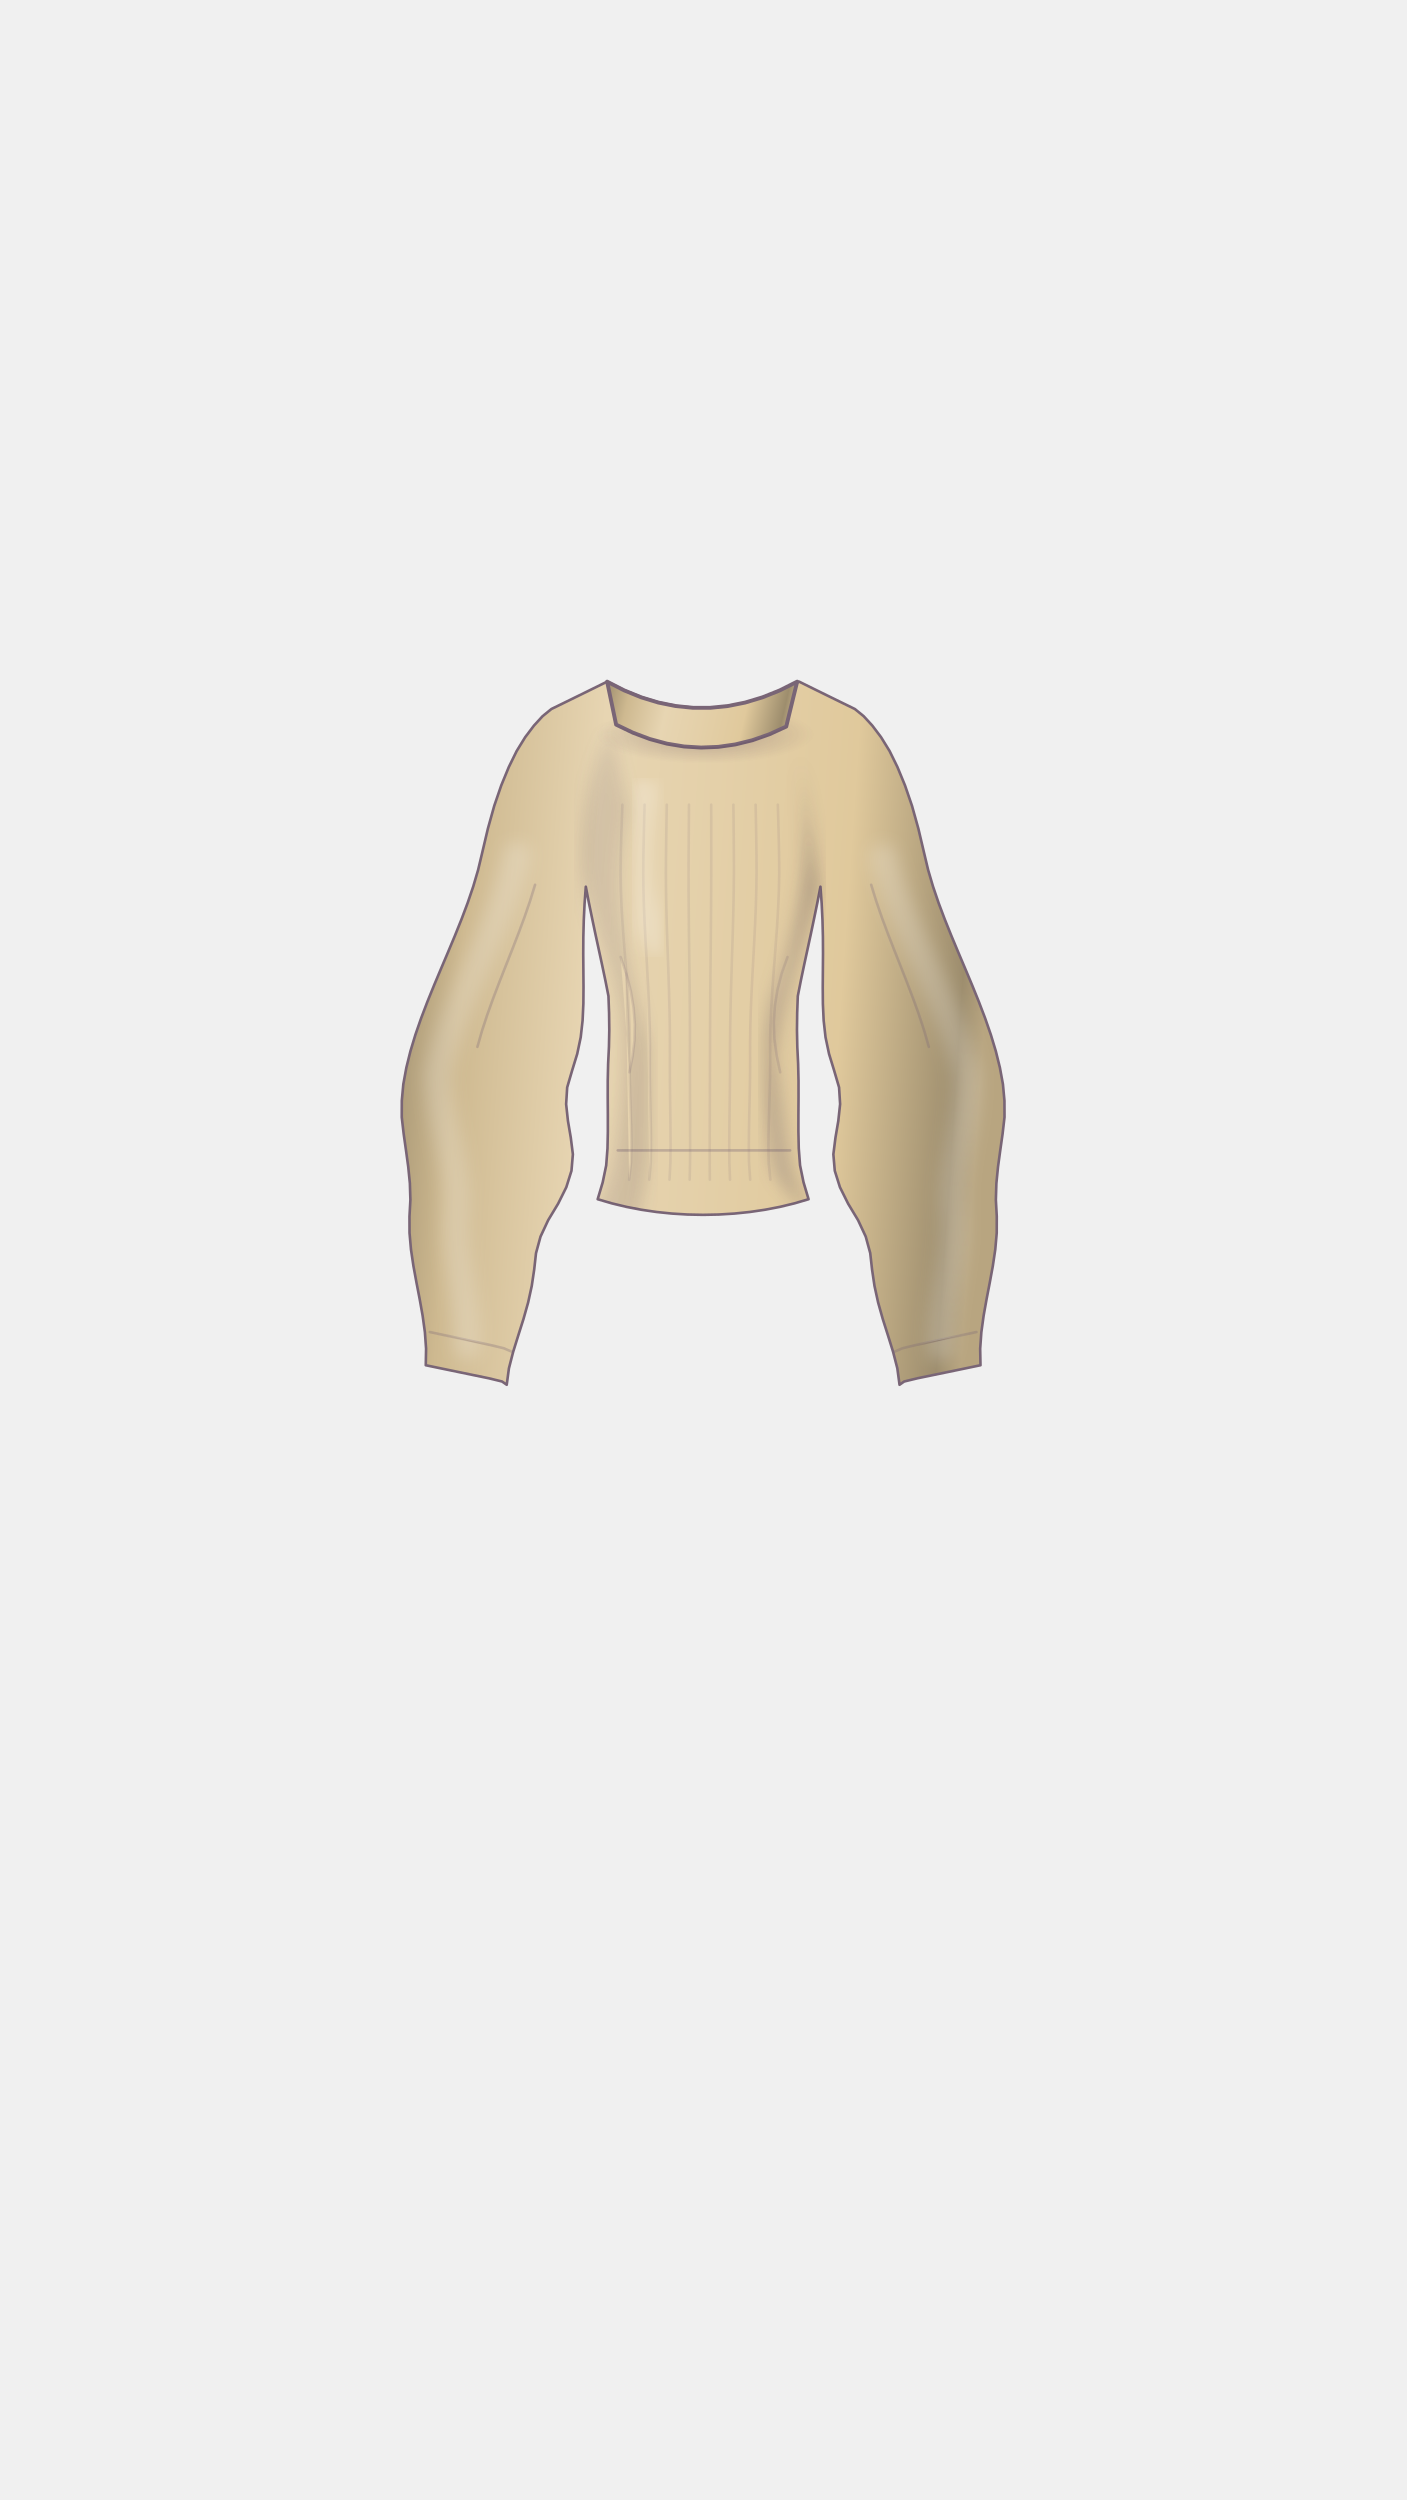
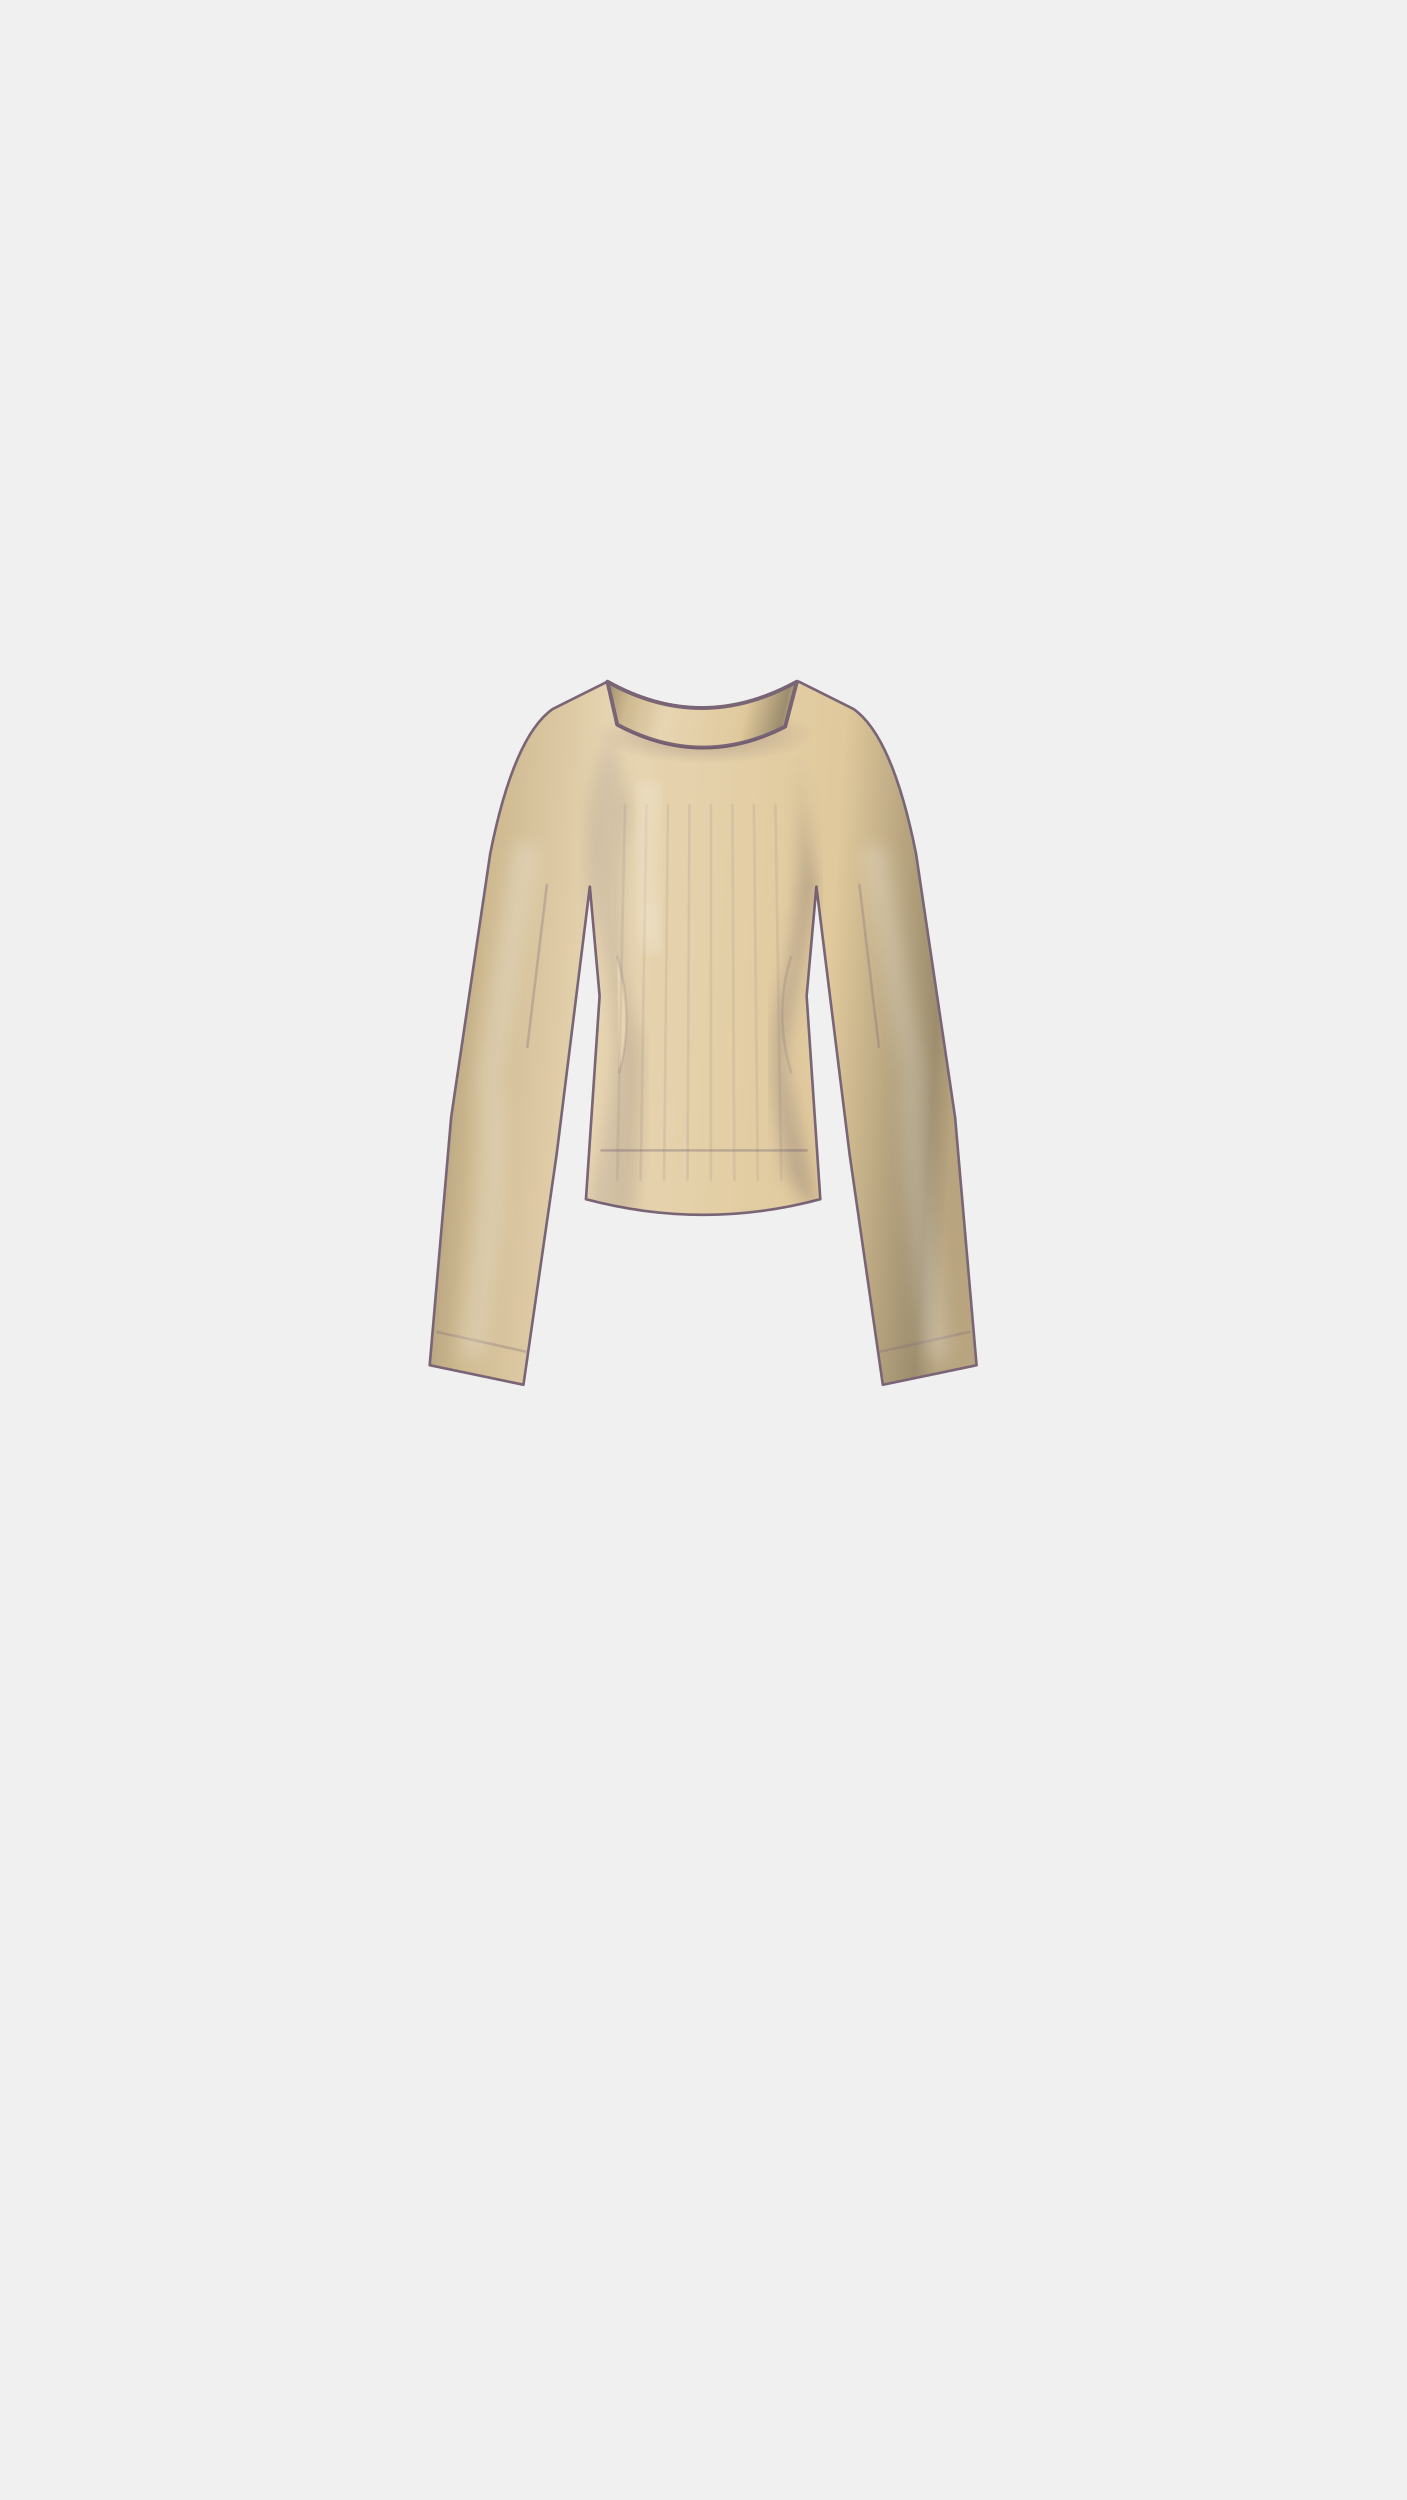
<svg xmlns="http://www.w3.org/2000/svg" width="720" height="1280" viewBox="0 0 720 1280" fill="none">
  <defs>
-     <linearGradient id="m1cdwxxc-0" x1="0" y1="0" x2="1" y2=".08">
+     <linearGradient id="m4t438j-0" x1="0" y1="0" x2="1" y2=".08">
      <stop stop-color="#9f8f6f" />
      <stop offset=".13" stop-color="#ceb990" />
      <stop offset=".34" stop-color="#e7d5b2" />
      <stop offset=".53" stop-color="#e4d0a9" />
      <stop offset=".76" stop-color="#e0c99c" />
      <stop offset=".96" stop-color="#9d8d6d" />
      <stop offset="1" stop-color="#b8a580" />
    </linearGradient>
-     <linearGradient id="m1cdwxxc-1" x1="0" y1="0" x2="1" y2=".08">
+     <linearGradient id="m4t438j-1" x1="0" y1="0" x2="1" y2=".08">
      <stop stop-color="#221728" />
      <stop offset=".13" stop-color="#2c1d34" />
      <stop offset=".34" stop-color="#5e5165" />
      <stop offset=".53" stop-color="#4b3d53" />
      <stop offset=".76" stop-color="#302039" />
      <stop offset=".96" stop-color="#221628" />
      <stop offset="1" stop-color="#271a2f" />
    </linearGradient>
  </defs>
  <g stroke="#796576" stroke-width="1.35" stroke-linecap="round" stroke-linejoin="round">
    <defs>
      <clipPath id="cloth-clip">
-         <path d="M310.845 349L303.757 352.5L296.644 356L289.504 359.5L282.335 363L277.81 366.679L273.391 371.494L268.895 377.444L264.533 384.531L260.498 392.753L256.649 402.111L253.049 412.605L249.804 424.235L246.792 437L244.784 445.438L242.303 453.875L239.434 462.313L236.261 470.75L232.869 479.188L229.343 487.625L225.768 496.063L222.229 504.5L218.81 512.938L215.598 521.375L212.675 529.813L210.128 538.25L208.042 546.688L206.5 555.125L205.725 563.563L205.694 572L206.669 580.467L207.864 588.933L209.014 597.4L209.854 605.867L210.119 614.333L209.654 622.8L209.675 631.267L210.421 639.733L211.678 648.2L213.231 656.667L214.869 665.133L216.378 673.6L217.543 682.067L218.153 690.533L217.993 699L226.003 700.667L234.039 702.333L242.111 704L250.213 705.667L257.059 707.333L259.439 709L260.57 700.571L262.741 692.143L265.363 683.714L268.037 675.286L270.409 666.857L272.252 658.429L273.508 650L274.445 641.571L276.745 633.143L280.678 624.714L285.759 616.286L289.95 607.857L292.596 599.429L293.317 591L292.235 582.438L290.784 573.875L289.861 565.313L290.395 556.75L292.899 548.188L295.528 539.625L297.33 531.063L298.287 522.5L298.686 513.938L298.757 505.375L298.687 496.813L298.622 488.25L298.67 479.688L298.891 471.125L299.311 462.563L299.934 454L301.468 462L303.121 470L304.799 478L306.535 486L308.27 494L309.952 502L311.528 510L311.843 518.667L311.951 527.333L311.779 536L311.357 544.667L311.159 553.333L311.151 562L311.212 570.667L311.216 579.333L311.031 588L310.374 596.667L308.588 605.333L306.011 614L313.238 616.122L320.684 617.918L328.319 619.388L336.107 620.531L344.008 621.347L351.985 621.837L360 622L368.015 621.837L375.992 621.347L383.893 620.531L391.681 619.388L399.316 617.918L406.762 616.122L413.989 614L411.412 605.333L409.626 596.667L408.969 588L408.784 579.333L408.788 570.667L408.849 562L408.841 553.333L408.643 544.667L408.221 536L408.049 527.333L408.157 518.667L408.472 510L410.048 502L411.73 494L413.465 486L415.201 478L416.879 470L418.532 462L420.066 454L420.689 462.563L421.109 471.125L421.33 479.688L421.378 488.25L421.313 496.813L421.243 505.375L421.314 513.938L421.713 522.5L422.67 531.063L424.472 539.625L427.101 548.188L429.605 556.75L430.139 565.313L429.216 573.875L427.765 582.438L426.683 591L427.404 599.429L430.05 607.857L434.241 616.286L439.322 624.714L443.255 633.143L445.555 641.571L446.492 650L447.748 658.429L449.591 666.857L451.963 675.286L454.637 683.714L457.259 692.143L459.43 700.571L460.561 709L462.941 707.333L469.787 705.667L477.889 704L485.961 702.333L493.997 700.667L502.007 699L501.847 690.533L502.457 682.067L503.622 673.6L505.131 665.133L506.769 656.667L508.322 648.2L509.579 639.733L510.325 631.267L510.346 622.8L509.881 614.333L510.146 605.867L510.986 597.4L512.136 588.933L513.331 580.467L514.306 572L514.275 563.563L513.5 555.125L511.958 546.688L509.872 538.25L507.325 529.813L504.402 521.375L501.19 512.938L497.771 504.5L494.232 496.063L490.657 487.625L487.131 479.188L483.739 470.75L480.566 462.313L477.697 453.875L475.216 445.438L473.208 437L470.196 424.235L466.951 412.605L463.351 402.111L459.502 392.753L455.467 384.531L451.105 377.444L446.609 371.494L442.19 366.679L437.665 363L430.496 359.5L423.356 356L416.243 352.5L409.155 349L400.279 353.463L391.371 357.033L382.433 359.711L373.47 361.496L364.492 362.388L355.508 362.388L346.53 361.496L337.567 359.711L328.629 357.033L319.721 353.463L310.845 349Z" fill="url(#m1cdwxxc-0)" />
-         <path d="M310.845 349L319.547 353.463L328.297 357.033L337.093 359.711L345.93 361.496L354.8 362.388L363.692 362.388L372.595 361.496L381.5 359.711L390.398 357.033L399.282 353.463L408.152 349L406.272 356.667L404.407 364.333L402.548 372L393.905 375.95L385.215 379L376.49 381.15L367.741 382.4L358.981 382.75L350.223 382.2L341.478 380.75L332.76 378.4L324.08 375.15L315.449 371Z" fill="url(#m1cdwxxc-0)" stroke-width="2" />
-         <path d="M220.064 682L227.88 683.667L235.672 685.333L243.44 687L251.182 688.667L258 690.333L261.87 692M458.13 692L462 690.333L468.818 688.667L476.56 687L484.328 685.333L492.12 683.667L499.936 682M273.95 453L271.396 461.3L268.538 469.6L265.456 477.9L262.233 486.2L258.948 494.5L255.683 502.8L252.518 511.1L249.534 519.4L246.812 527.7L244.433 536M446.05 453L448.604 461.3L451.462 469.6L454.544 477.9L457.767 486.2L461.052 494.5L464.317 502.8L467.482 511.1L470.466 519.4L473.188 527.7L475.567 536" stroke="#796576" opacity="0.3" />
-         <path d="M318.658 412L318.342 420.727L318.063 429.455L317.834 438.182L317.733 446.909L317.885 455.636L318.246 464.364L318.767 473.091L319.397 481.818L320.084 490.545L320.775 499.273L321.416 508L321.954 516.727L322.331 525.455L322.494 534.182L322.415 542.909L322.459 551.636L322.666 560.364L322.939 569.091L323.181 577.818L323.292 586.545L323.116 595.273L322.121 604" stroke="#796576" opacity="0.13" />
-         <path d="M330.027 412L329.793 420.727L329.587 429.455L329.415 438.182L329.337 446.909L329.443 455.636L329.701 464.364L330.074 473.091L330.527 481.818L331.021 490.545L331.519 499.273L331.981 508L332.367 516.727L332.638 525.455L332.752 534.182L332.691 542.909L332.719 551.636L332.866 560.364L333.061 569.091L333.233 577.818L333.31 586.545L333.179 595.273L332.451 604" stroke="#796576" opacity="0.13" />
-         <path d="M341.396 412L341.244 420.727L341.11 429.455L340.997 438.182L340.942 446.909L341.001 455.636L341.155 464.364L341.382 473.091L341.657 481.818L341.959 490.545L342.263 499.273L342.545 508L342.781 516.727L342.944 525.455L343.01 534.182L342.967 542.909L342.979 551.636L343.066 560.364L343.182 569.091L343.285 577.818L343.328 586.545L343.241 595.273L342.782 604" stroke="#796576" opacity="0.13" />
-         <path d="M352.765 412L352.696 420.727L352.633 429.455L352.578 438.182L352.547 446.909L352.56 455.636L352.61 464.364L352.689 473.091L352.788 481.818L352.897 490.545L353.008 499.273L353.11 508L353.194 516.727L353.25 525.455L353.268 534.182L353.243 542.909L353.24 551.636L353.266 560.364L353.304 569.091L353.337 577.818L353.347 586.545L353.304 595.273L353.113 604" stroke="#796576" opacity="0.13" />
-         <path d="M364.134 412L364.147 420.727L364.156 429.455L364.16 438.182L364.151 446.909L364.118 455.636L364.065 464.364L363.996 473.091L363.918 481.818L363.835 490.545L363.752 499.273L363.675 508L363.608 516.727L363.557 525.455L363.526 534.182L363.519 542.909L363.5 551.636L363.466 560.364L363.426 569.091L363.389 577.818L363.365 586.545L363.367 595.273L363.444 604" stroke="#796576" opacity="0.13" />
-         <path d="M375.503 412L375.598 420.727L375.679 429.455L375.741 438.182L375.756 446.909L375.676 455.636L375.519 464.364L375.303 473.091L375.048 481.818L374.773 490.545L374.496 499.273L374.239 508L374.021 516.727L373.863 525.455L373.784 534.182L373.794 542.909L373.76 551.636L373.666 560.364L373.547 569.091L373.441 577.818L373.383 586.545L373.43 595.273L373.774 604" stroke="#796576" opacity="0.13" />
-         <path d="M386.872 412L387.05 420.727L387.202 429.455L387.323 438.182L387.361 446.909L387.235 455.636L386.974 464.364L386.611 473.091L386.178 481.818L385.71 490.545L385.241 499.273L384.804 508L384.435 516.727L384.169 525.455L384.043 534.182L384.07 542.909L384.02 551.636L383.865 560.364L383.669 569.091L383.493 577.818L383.401 586.545L383.493 595.273L384.105 604" stroke="#796576" opacity="0.13" />
-         <path d="M398.241 412L398.501 420.727L398.725 429.455L398.904 438.182L398.965 446.909L398.793 455.636L398.428 464.364L397.918 473.091L397.309 481.818L396.648 490.545L395.985 499.273L395.369 508L394.849 516.727L394.476 525.455L394.301 534.182L394.346 542.909L394.28 551.636L394.065 560.364L393.791 569.091L393.545 577.818L393.42 586.545L393.555 595.273L394.436 604" stroke="#796576" opacity="0.13" />
-         <path d="M316.3 589L323.653 589L331.007 589L338.36 589L345.713 589L353.067 589L360.42 589L367.774 589L375.127 589L382.48 589L389.834 589L397.187 589L404.54 589" stroke="#796576" opacity="0.35" />
-         <path d="M317.76 490L320.768 498.796L322.984 507.469L324.407 516.02L325.038 524.449L324.866 532.755L323.868 540.939L322.297 549M403.2 490L400.239 498.306L398.083 506.653L396.733 515.041L396.195 523.469L396.489 531.939L397.66 540.449L399.457 549" stroke="#796576" opacity="0.18" />
+         <path d="M311 349 L283 363 Q263 377 251 437 L231 572 L220 699 L268 709 L285 591 L302 454 L307 510 L300 614 Q360 630 420 614 L413 510 L418 454 L435 591 L452 709 L500 699 L489 572 L469 437 Q457 377 437 363 L409 349 Q360 376 311 349Z" fill="url(#m4t438j-0)" />
+         <path d="M311 349 Q359 376 408 349 L402 372 Q359 394 316 371Z" fill="url(#m4t438j-0)" stroke-width="2" />
+         <path d="M224 682 L269 692 M451 692 L496 682 M280 453 L270 536 M440 453 L450 536" stroke="#796576" opacity="0.3" />
+         <path d="M320 412 L316 604" stroke="#796576" opacity="0.13" />
+         <path d="M331 412 L328 604" stroke="#796576" opacity="0.13" />
+         <path d="M342 412 L340 604" stroke="#796576" opacity="0.13" />
+         <path d="M353 412 L352 604" stroke="#796576" opacity="0.13" />
+         <path d="M364 412 L364 604" stroke="#796576" opacity="0.13" />
+         <path d="M375 412 L376 604" stroke="#796576" opacity="0.13" />
+         <path d="M386 412 L388 604" stroke="#796576" opacity="0.13" />
+         <path d="M397 412 L400 604" stroke="#796576" opacity="0.13" />
+         <path d="M308 589 L413 589" stroke="#796576" opacity="0.35" />
+         <path d="M316 490 Q325 521 317 549 M405 490 Q396 519 405 549" stroke="#796576" opacity="0.18" />
      </clipPath>
      <linearGradient id="cloth-round">
        <stop stop-color="#302039" stop-opacity=".24" />
        <stop offset=".3" stop-color="#fff" stop-opacity=".27" />
        <stop offset=".58" stop-color="#fff" stop-opacity="0" />
        <stop offset=".87" stop-color="#302039" stop-opacity=".26" />
        <stop offset="1" stop-color="#fff" stop-opacity=".1" />
      </linearGradient>
      <radialGradient id="cloth-occlusion">
        <stop stop-color="#46304a" stop-opacity=".3" />
        <stop offset="1" stop-color="#46304a" stop-opacity="0" />
      </radialGradient>
      <filter id="cloth-soft">
        <feGaussianBlur stdDeviation="4" />
      </filter>
    </defs>
-     <path d="M310.845 349L303.757 352.5L296.644 356L289.504 359.5L282.335 363L277.81 366.679L273.391 371.494L268.895 377.444L264.533 384.531L260.498 392.753L256.649 402.111L253.049 412.605L249.804 424.235L246.792 437L244.784 445.438L242.303 453.875L239.434 462.313L236.261 470.75L232.869 479.188L229.343 487.625L225.768 496.063L222.229 504.5L218.81 512.938L215.598 521.375L212.675 529.813L210.128 538.25L208.042 546.688L206.5 555.125L205.725 563.563L205.694 572L206.669 580.467L207.864 588.933L209.014 597.4L209.854 605.867L210.119 614.333L209.654 622.8L209.675 631.267L210.421 639.733L211.678 648.2L213.231 656.667L214.869 665.133L216.378 673.6L217.543 682.067L218.153 690.533L217.993 699L226.003 700.667L234.039 702.333L242.111 704L250.213 705.667L257.059 707.333L259.439 709L260.57 700.571L262.741 692.143L265.363 683.714L268.037 675.286L270.409 666.857L272.252 658.429L273.508 650L274.445 641.571L276.745 633.143L280.678 624.714L285.759 616.286L289.95 607.857L292.596 599.429L293.317 591L292.235 582.438L290.784 573.875L289.861 565.313L290.395 556.75L292.899 548.188L295.528 539.625L297.33 531.063L298.287 522.5L298.686 513.938L298.757 505.375L298.687 496.813L298.622 488.25L298.67 479.688L298.891 471.125L299.311 462.563L299.934 454L301.468 462L303.121 470L304.799 478L306.535 486L308.27 494L309.952 502L311.528 510L311.843 518.667L311.951 527.333L311.779 536L311.357 544.667L311.159 553.333L311.151 562L311.212 570.667L311.216 579.333L311.031 588L310.374 596.667L308.588 605.333L306.011 614L313.238 616.122L320.684 617.918L328.319 619.388L336.107 620.531L344.008 621.347L351.985 621.837L360 622L368.015 621.837L375.992 621.347L383.893 620.531L391.681 619.388L399.316 617.918L406.762 616.122L413.989 614L411.412 605.333L409.626 596.667L408.969 588L408.784 579.333L408.788 570.667L408.849 562L408.841 553.333L408.643 544.667L408.221 536L408.049 527.333L408.157 518.667L408.472 510L410.048 502L411.73 494L413.465 486L415.201 478L416.879 470L418.532 462L420.066 454L420.689 462.563L421.109 471.125L421.33 479.688L421.378 488.25L421.313 496.813L421.243 505.375L421.314 513.938L421.713 522.5L422.67 531.063L424.472 539.625L427.101 548.188L429.605 556.75L430.139 565.313L429.216 573.875L427.765 582.438L426.683 591L427.404 599.429L430.05 607.857L434.241 616.286L439.322 624.714L443.255 633.143L445.555 641.571L446.492 650L447.748 658.429L449.591 666.857L451.963 675.286L454.637 683.714L457.259 692.143L459.43 700.571L460.561 709L462.941 707.333L469.787 705.667L477.889 704L485.961 702.333L493.997 700.667L502.007 699L501.847 690.533L502.457 682.067L503.622 673.6L505.131 665.133L506.769 656.667L508.322 648.2L509.579 639.733L510.325 631.267L510.346 622.8L509.881 614.333L510.146 605.867L510.986 597.4L512.136 588.933L513.331 580.467L514.306 572L514.275 563.563L513.5 555.125L511.958 546.688L509.872 538.25L507.325 529.813L504.402 521.375L501.19 512.938L497.771 504.5L494.232 496.063L490.657 487.625L487.131 479.188L483.739 470.75L480.566 462.313L477.697 453.875L475.216 445.438L473.208 437L470.196 424.235L466.951 412.605L463.351 402.111L459.502 392.753L455.467 384.531L451.105 377.444L446.609 371.494L442.19 366.679L437.665 363L430.496 359.5L423.356 356L416.243 352.5L409.155 349L400.279 353.463L391.371 357.033L382.433 359.711L373.47 361.496L364.492 362.388L355.508 362.388L346.53 361.496L337.567 359.711L328.629 357.033L319.721 353.463L310.845 349Z" fill="url(#m1cdwxxc-0)" />
-     <path d="M310.845 349L319.547 353.463L328.297 357.033L337.093 359.711L345.93 361.496L354.8 362.388L363.692 362.388L372.595 361.496L381.5 359.711L390.398 357.033L399.282 353.463L408.152 349L406.272 356.667L404.407 364.333L402.548 372L393.905 375.95L385.215 379L376.49 381.15L367.741 382.4L358.981 382.75L350.223 382.2L341.478 380.75L332.76 378.4L324.08 375.15L315.449 371Z" fill="url(#m1cdwxxc-0)" stroke-width="2" />
-     <path d="M220.064 682L227.88 683.667L235.672 685.333L243.44 687L251.182 688.667L258 690.333L261.87 692M458.13 692L462 690.333L468.818 688.667L476.56 687L484.328 685.333L492.12 683.667L499.936 682M273.95 453L271.396 461.3L268.538 469.6L265.456 477.9L262.233 486.2L258.948 494.5L255.683 502.8L252.518 511.1L249.534 519.4L246.812 527.7L244.433 536M446.05 453L448.604 461.3L451.462 469.6L454.544 477.9L457.767 486.2L461.052 494.5L464.317 502.8L467.482 511.1L470.466 519.4L473.188 527.7L475.567 536" stroke="#796576" opacity="0.3" />
-     <path d="M318.658 412L318.342 420.727L318.063 429.455L317.834 438.182L317.733 446.909L317.885 455.636L318.246 464.364L318.767 473.091L319.397 481.818L320.084 490.545L320.775 499.273L321.416 508L321.954 516.727L322.331 525.455L322.494 534.182L322.415 542.909L322.459 551.636L322.666 560.364L322.939 569.091L323.181 577.818L323.292 586.545L323.116 595.273L322.121 604" stroke="#796576" opacity="0.13" />
-     <path d="M330.027 412L329.793 420.727L329.587 429.455L329.415 438.182L329.337 446.909L329.443 455.636L329.701 464.364L330.074 473.091L330.527 481.818L331.021 490.545L331.519 499.273L331.981 508L332.367 516.727L332.638 525.455L332.752 534.182L332.691 542.909L332.719 551.636L332.866 560.364L333.061 569.091L333.233 577.818L333.31 586.545L333.179 595.273L332.451 604" stroke="#796576" opacity="0.13" />
-     <path d="M341.396 412L341.244 420.727L341.11 429.455L340.997 438.182L340.942 446.909L341.001 455.636L341.155 464.364L341.382 473.091L341.657 481.818L341.959 490.545L342.263 499.273L342.545 508L342.781 516.727L342.944 525.455L343.01 534.182L342.967 542.909L342.979 551.636L343.066 560.364L343.182 569.091L343.285 577.818L343.328 586.545L343.241 595.273L342.782 604" stroke="#796576" opacity="0.13" />
-     <path d="M352.765 412L352.696 420.727L352.633 429.455L352.578 438.182L352.547 446.909L352.56 455.636L352.61 464.364L352.689 473.091L352.788 481.818L352.897 490.545L353.008 499.273L353.11 508L353.194 516.727L353.25 525.455L353.268 534.182L353.243 542.909L353.24 551.636L353.266 560.364L353.304 569.091L353.337 577.818L353.347 586.545L353.304 595.273L353.113 604" stroke="#796576" opacity="0.13" />
-     <path d="M364.134 412L364.147 420.727L364.156 429.455L364.16 438.182L364.151 446.909L364.118 455.636L364.065 464.364L363.996 473.091L363.918 481.818L363.835 490.545L363.752 499.273L363.675 508L363.608 516.727L363.557 525.455L363.526 534.182L363.519 542.909L363.5 551.636L363.466 560.364L363.426 569.091L363.389 577.818L363.365 586.545L363.367 595.273L363.444 604" stroke="#796576" opacity="0.13" />
-     <path d="M375.503 412L375.598 420.727L375.679 429.455L375.741 438.182L375.756 446.909L375.676 455.636L375.519 464.364L375.303 473.091L375.048 481.818L374.773 490.545L374.496 499.273L374.239 508L374.021 516.727L373.863 525.455L373.784 534.182L373.794 542.909L373.76 551.636L373.666 560.364L373.547 569.091L373.441 577.818L373.383 586.545L373.43 595.273L373.774 604" stroke="#796576" opacity="0.13" />
-     <path d="M386.872 412L387.05 420.727L387.202 429.455L387.323 438.182L387.361 446.909L387.235 455.636L386.974 464.364L386.611 473.091L386.178 481.818L385.71 490.545L385.241 499.273L384.804 508L384.435 516.727L384.169 525.455L384.043 534.182L384.07 542.909L384.02 551.636L383.865 560.364L383.669 569.091L383.493 577.818L383.401 586.545L383.493 595.273L384.105 604" stroke="#796576" opacity="0.13" />
-     <path d="M398.241 412L398.501 420.727L398.725 429.455L398.904 438.182L398.965 446.909L398.793 455.636L398.428 464.364L397.918 473.091L397.309 481.818L396.648 490.545L395.985 499.273L395.369 508L394.849 516.727L394.476 525.455L394.301 534.182L394.346 542.909L394.28 551.636L394.065 560.364L393.791 569.091L393.545 577.818L393.42 586.545L393.555 595.273L394.436 604" stroke="#796576" opacity="0.13" />
-     <path d="M316.3 589L323.653 589L331.007 589L338.36 589L345.713 589L353.067 589L360.42 589L367.774 589L375.127 589L382.48 589L389.834 589L397.187 589L404.54 589" stroke="#796576" opacity="0.35" />
-     <path d="M317.76 490L320.768 498.796L322.984 507.469L324.407 516.02L325.038 524.449L324.866 532.755L323.868 540.939L322.297 549M403.2 490L400.239 498.306L398.083 506.653L396.733 515.041L396.195 523.469L396.489 531.939L397.66 540.449L399.457 549" stroke="#796576" opacity="0.18" />
+     <path d="M311 349 L283 363 Q263 377 251 437 L231 572 L220 699 L268 709 L285 591 L302 454 L307 510 L300 614 Q360 630 420 614 L413 510 L418 454 L435 591 L452 709 L500 699 L489 572 L469 437 Q457 377 437 363 L409 349 Q360 376 311 349Z" fill="url(#m4t438j-0)" />
+     <path d="M311 349 Q359 376 408 349 L402 372 Q359 394 316 371Z" fill="url(#m4t438j-0)" stroke-width="2" />
+     <path d="M224 682 L269 692 M451 692 L496 682 M280 453 L270 536 M440 453 L450 536" stroke="#796576" opacity="0.3" />
+     <path d="M320 412 L316 604" stroke="#796576" opacity="0.13" />
+     <path d="M331 412 L328 604" stroke="#796576" opacity="0.13" />
+     <path d="M342 412 L340 604" stroke="#796576" opacity="0.13" />
+     <path d="M353 412 L352 604" stroke="#796576" opacity="0.13" />
+     <path d="M364 412 L364 604" stroke="#796576" opacity="0.13" />
+     <path d="M375 412 L376 604" stroke="#796576" opacity="0.13" />
+     <path d="M386 412 L388 604" stroke="#796576" opacity="0.13" />
+     <path d="M397 412 L400 604" stroke="#796576" opacity="0.13" />
+     <path d="M308 589 L413 589" stroke="#796576" opacity="0.35" />
+     <path d="M316 490 Q325 521 317 549 M405 490 Q396 519 405 549" stroke="#796576" opacity="0.18" />
    <g data-material="cloth-volume" clip-path="url(#cloth-clip)">
-       <path d="M312.338 374L308.826 381.771L305.775 389.75L303.198 397.938L301.115 406.333L299.548 414.937L298.47 423.75L297.836 432.771L297.85 442L298.8 451.438L300.892 461.083L303.712 470.938L307.006 481L310.314 489.198L313.165 497.43L315.531 505.694L317.386 513.992L318.705 522.322L319.457 530.686L319.605 539.083L319.334 547.512L318.927 555.975L318.308 564.471L317.394 573L316.436 580.857L315.336 588.714L313.856 596.571L311.467 604.429L308.37 612.286L304.884 620.143L301.368 628L309.378 628L317.388 628L325.398 628L328.173 616.331L330.539 605.322L332.023 594.975L332.588 585.289L332.846 576.264L332.947 567.901L332.964 560.198L332.94 553.157L332.894 546.777L332.831 541.058L332.697 536L330.364 527.556L328.091 519.082L325.896 510.577L323.817 502.041L321.904 493.474L320.217 484.878L318.825 476.25L317.799 467.592L317.211 458.903L317.128 450.184L317.608 441.434L318.611 432.653L319.986 423.842L321.715 415Z" fill="url(#m1cdwxxc-1)" stroke="none" opacity=".13" filter="url(#cloth-soft)" />
-       <path d="M408.986 386L410.057 395.041L410.901 404.012L411.5 412.911L411.841 421.74L411.909 430.497L411.692 439.183L411.076 447.799L409.956 456.343L408.411 464.817L406.522 473.219L404.365 481.55L402.01 489.811L399.52 498L397.05 504.681L395.003 511.722L393.395 519.125L392.247 526.889L391.593 535.014L391.441 543.5L391.493 552.347L391.72 561.556L392.191 571.125L393.009 581.056L394.318 591.347L396.762 602L402.476 609L408.768 616L415.471 623L411.762 614.8L408.357 606.6L405.623 598.4L403.855 590.2L402.615 582L401.542 573.8L400.528 565.6L399.478 557.4L398.311 549.2L396.958 541L398.483 532.4L400.284 523.8L402.337 515.2L404.607 506.6L407.048 498L409.61 489.4L412.233 480.8L414.85 472.2L417.388 463.6L419.998 455Z" fill="url(#m1cdwxxc-1)" stroke="none" opacity=".24" filter="url(#cloth-soft)" />
-       <path d="M329.073 406L326.992 417.012L325.664 427.383L325.105 437.111L325.367 446.198L326.534 454.642L328.511 462.444L331.204 469.605L334.539 476.123L338.461 482" fill="none" stroke="#fff" stroke-width="16" opacity=".22" filter="url(#cloth-soft)" />
-       <path d="M264.729 438L262.504 446.615L259.798 455.231L256.701 463.846L253.303 472.462L249.695 481.077L245.967 489.692L242.209 498.308L238.513 506.923L234.968 515.538L231.664 524.154L228.693 532.769L226.144 541.385L224.107 550L224.565 556.402L225.381 563.109L226.579 570.121L228.065 577.438L229.707 585.059L231.332 592.984L232.715 601.215L233.582 609.75L233.599 618.59L233.222 627.734L233.673 637.184L234.769 646.938L236.239 656.996L237.75 667.359L238.903 678.027L239.227 689M452.341 439L454.77 447.538L457.662 456.077L460.93 464.615L464.485 473.154L468.239 481.692L472.105 490.231L475.994 498.769L479.818 507.308L483.49 515.846L486.921 524.385L490.024 532.923L492.711 541.462L494.893 550L494.91 556.523L494.501 563.344L493.654 570.461L492.469 577.875L491.086 585.586L489.688 593.594L488.508 601.898L487.828 610.5L487.991 619.398L488.346 628.594L487.816 638.086L486.618 647.875L485.03 657.961L483.39 668.344L482.104 679.023L481.645 690" fill="none" stroke="#fff" stroke-width="14" opacity=".2" filter="url(#cloth-soft)" />
-       <path d="M416.848 376L416.638 376.979L416.428 377.958L415.743 378.92L415.058 379.882L413.908 380.811L412.758 381.74L411.162 382.62L409.564 383.5L407.548 384.316L405.53 385.131L403.128 385.869L400.724 386.607L397.976 387.253L395.226 387.9L392.18 388.445L389.132 388.99L385.84 389.424L382.547 389.858L379.067 390.174L375.585 390.489L371.977 390.68L368.369 390.872L364.696 390.936L361.023 391L357.35 390.936L353.678 390.872L350.069 390.68L346.461 390.489L342.979 390.174L339.498 389.858L336.205 389.424L332.912 388.99L329.864 388.445L326.817 387.9L324.067 387.253L321.318 386.607L318.913 385.869L316.51 385.131L314.491 384.316L312.474 383.5L310.876 382.62L309.279 381.74L308.127 380.811L306.977 379.882L306.29 378.92L305.604 377.958L305.394 376.979L305.183 376L305.449 375.021L305.716 374.042L306.454 373.08L307.191 372.118L308.387 371.189L309.581 370.26L311.213 369.38L312.843 368.5L314.882 367.684L316.919 366.869L319.33 366.131L321.739 365.393L324.481 364.747L327.221 364.1L330.247 363.555L333.271 363.01L336.53 362.576L339.787 362.142L343.224 361.826L346.66 361.511L350.216 361.32L353.773 361.128L357.39 361.064L361.008 361L364.625 361.064L368.243 361.128L371.799 361.32L375.356 361.511L378.792 361.826L382.229 362.142L385.487 362.576L388.746 363.01L391.771 363.555L394.797 364.1L397.538 364.747L400.28 365.393L402.69 366.131L405.102 366.869L407.14 367.684L409.179 368.5L410.81 369.38L412.443 370.26L413.638 371.189L414.835 372.118L415.573 373.08L416.313 374.042L416.58 375.021L416.848 376Z" fill="url(#cloth-occlusion)" stroke="none" />
+       <path d="M313 374 Q292 420 306 481 Q320 526 310 573 L299 628 L324 628 Q330 562 329 536 Q311 477 323 415Z" fill="url(#m4t438j-1)" stroke="none" opacity=".13" filter="url(#cloth-soft)" />
+       <path d="M408 386 Q414 445 402 498 Q389 537 403 602 L419 623 L402 541 L418 455Z" fill="url(#m4t438j-1)" stroke="none" opacity=".24" filter="url(#cloth-soft)" />
+       <path d="M330 406 Q320 457 338 482" fill="none" stroke="#fff" stroke-width="16" opacity=".22" filter="url(#cloth-soft)" />
+       <path d="M269 438 L251 550 Q256 600 242 689 M448 439 L468 550 Q467 601 479 690" fill="none" stroke="#fff" stroke-width="14" opacity=".2" filter="url(#cloth-soft)" />
+       <ellipse cx="361" cy="376" rx="55" ry="15" fill="url(#cloth-occlusion)" stroke="none" />
    </g>
  </g>
</svg>
